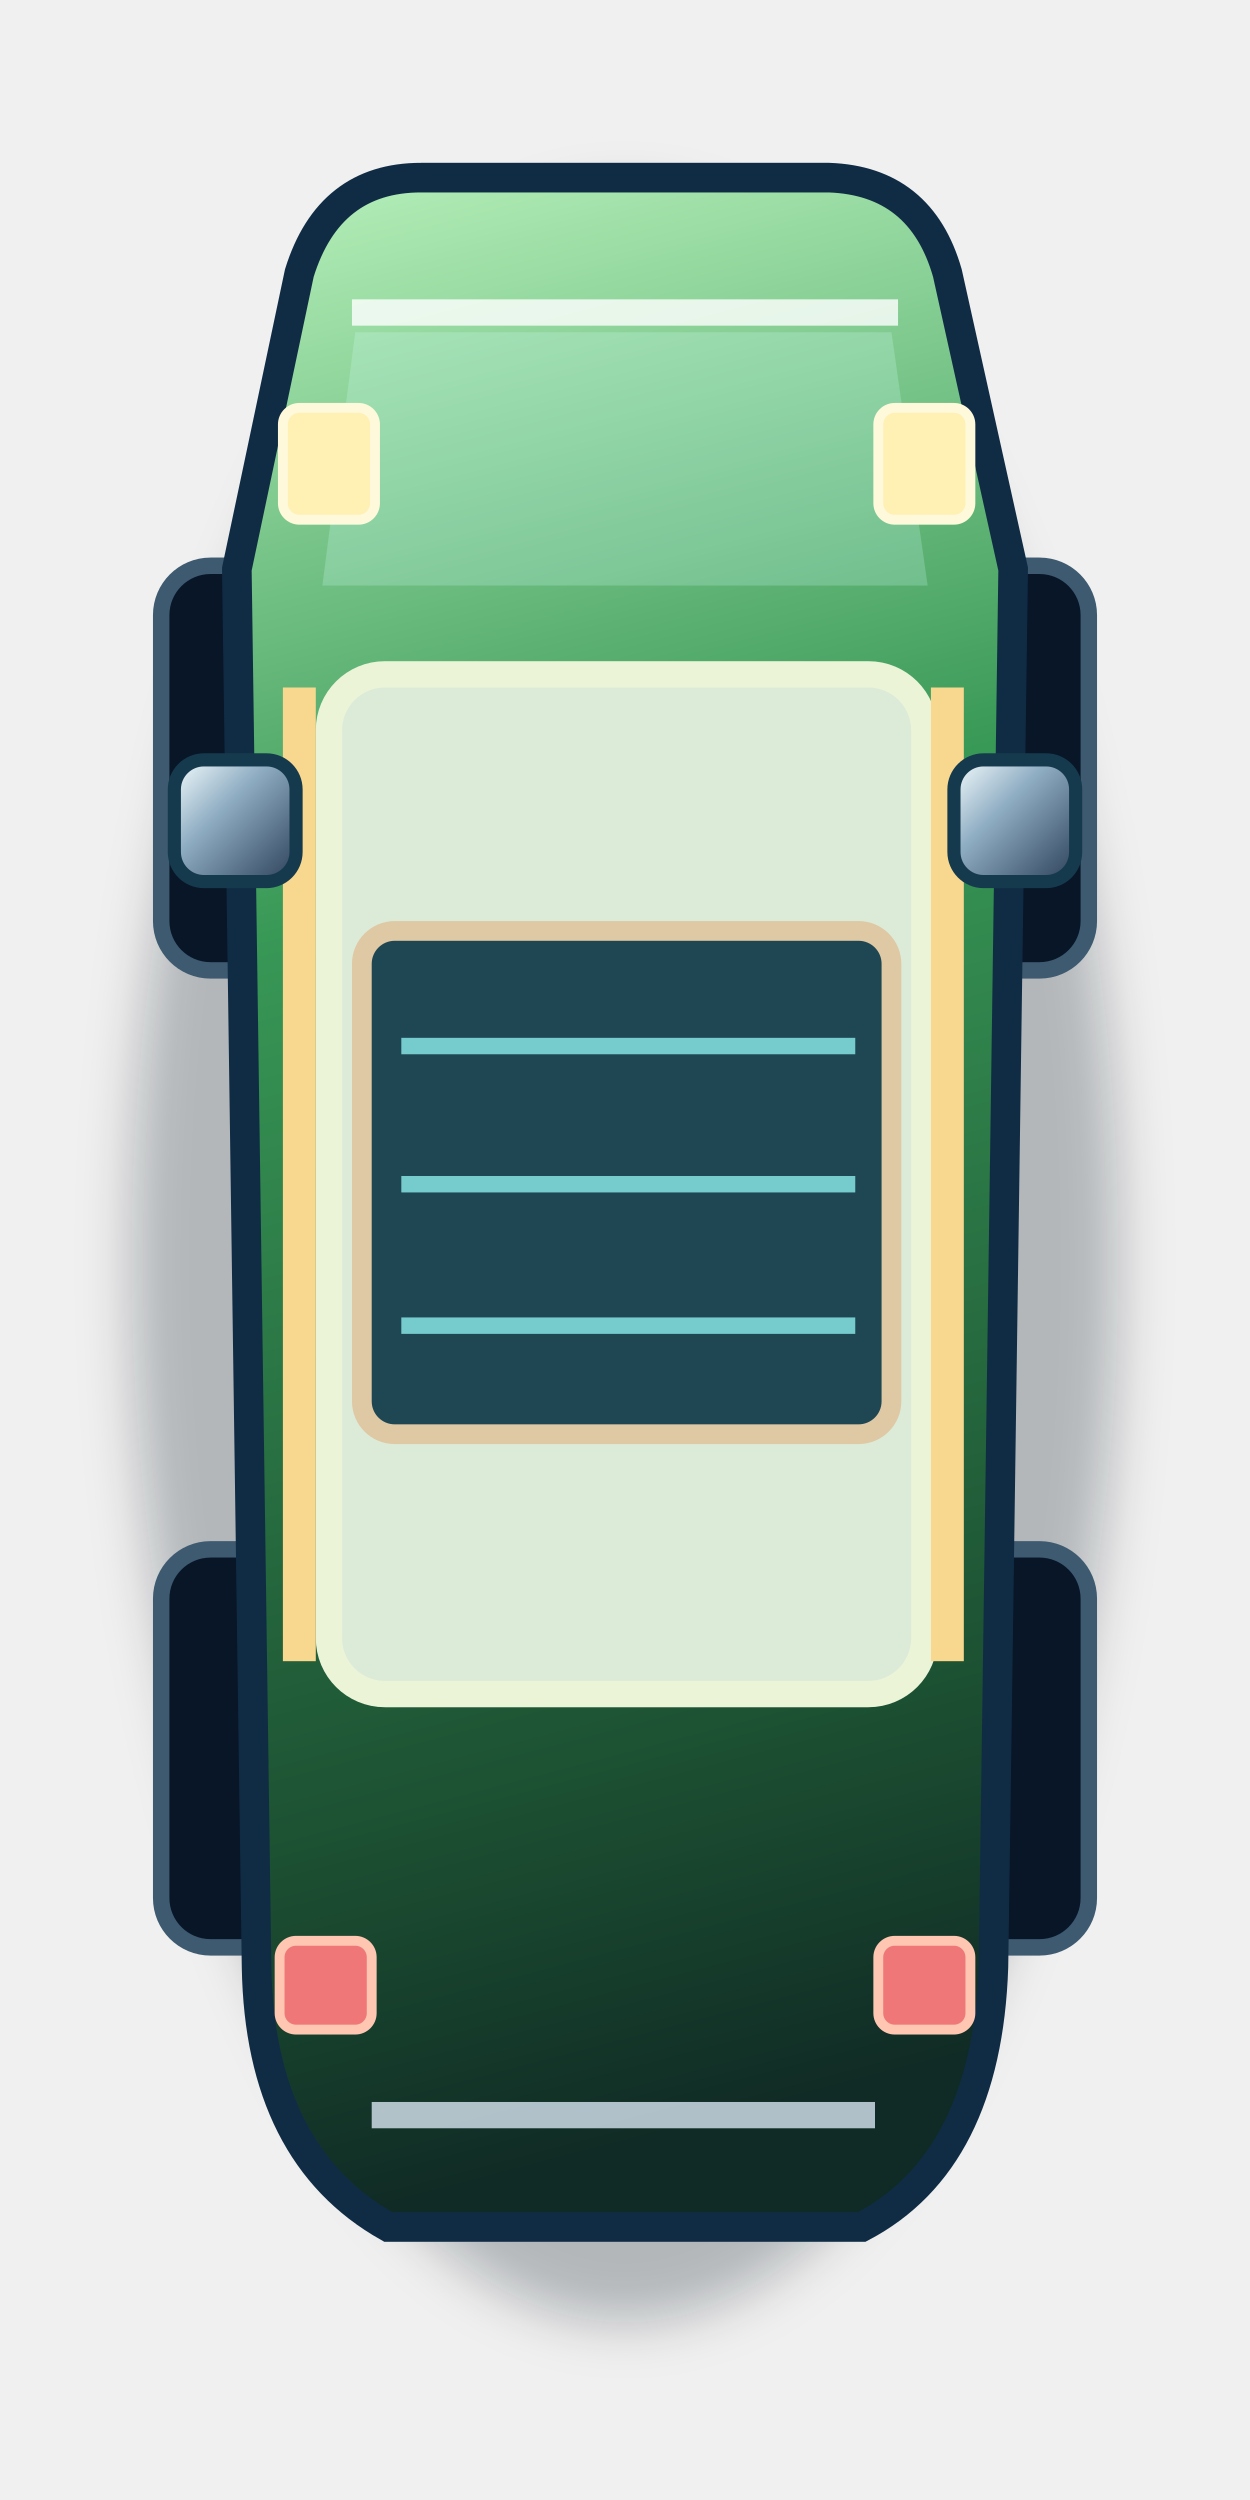
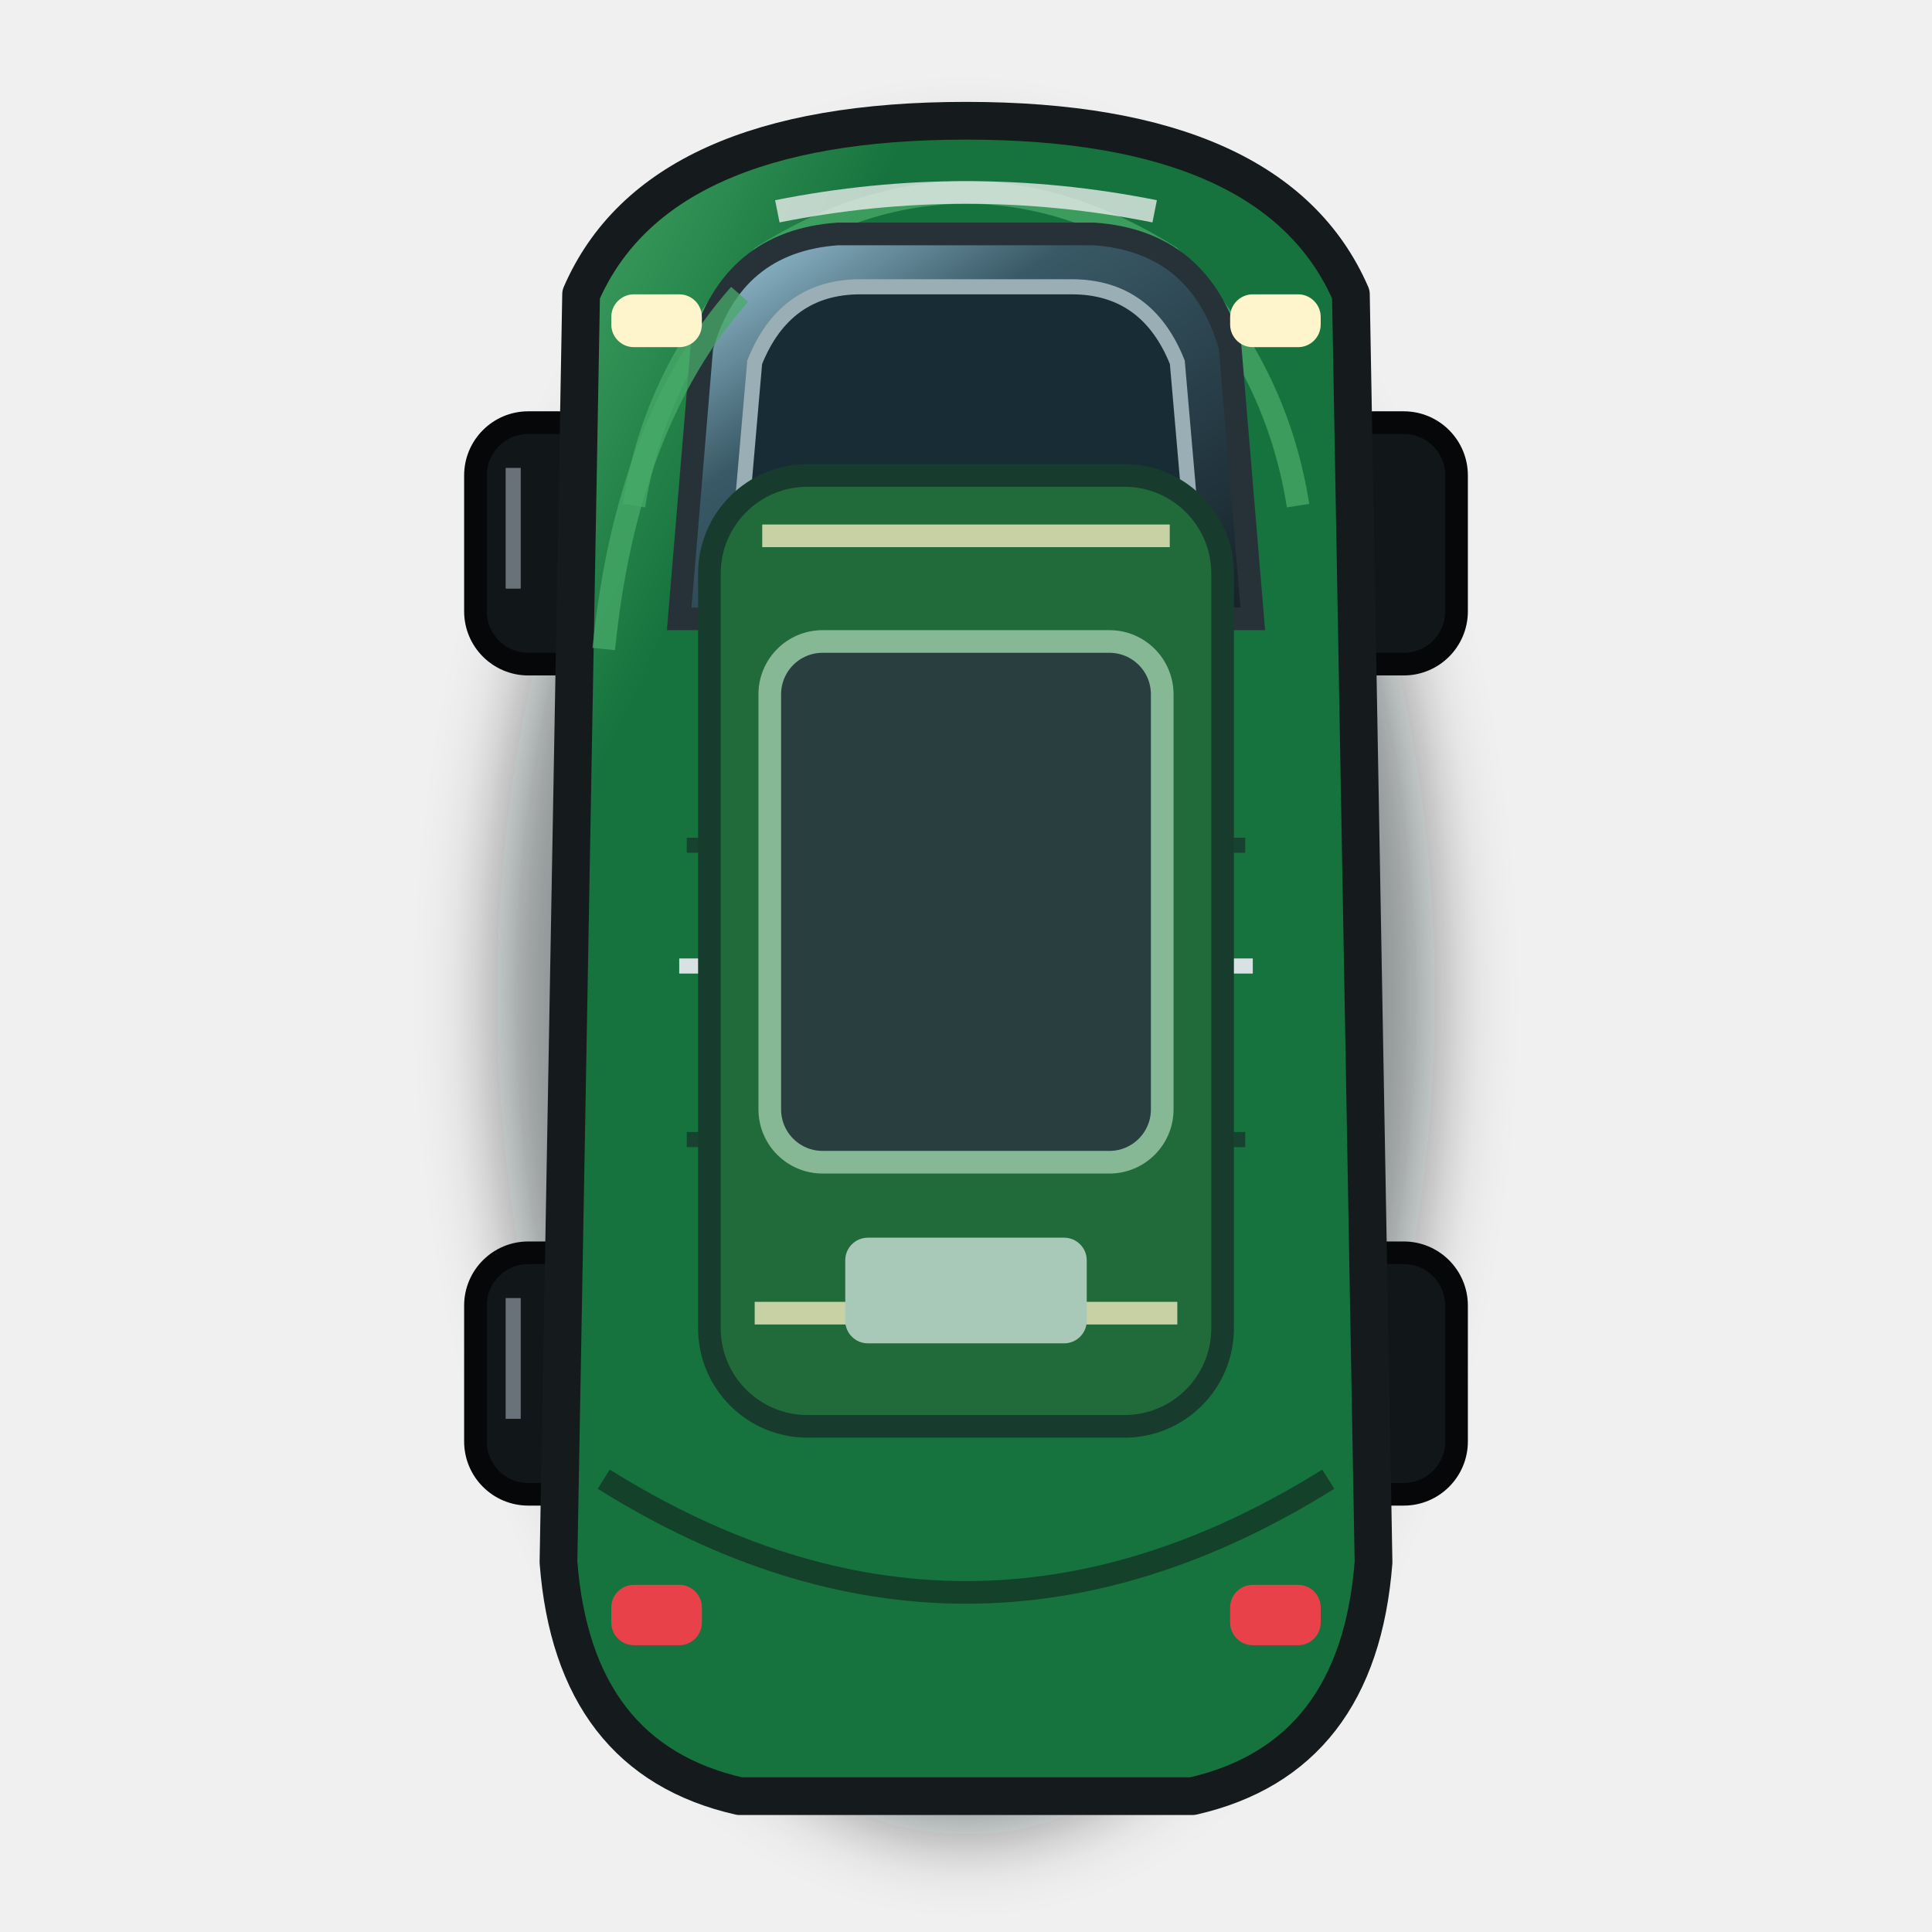
- <svg xmlns="http://www.w3.org/2000/svg" width="380" height="760" viewBox="0 0 380 760" role="img" aria-label="Garden Route Explorer top-down view">
+ <svg xmlns="http://www.w3.org/2000/svg" width="256" height="256" viewBox="0 0 256 256" role="img" aria-label="Top-down view of Green Campervan">
  <defs>
-     <linearGradient id="paint" x1="0" x2=".1" y1="0" y2="1">
-       <stop stop-color="#b8f1bb" />
-       <stop offset=".37" stop-color="#389856" />
-       <stop offset=".82" stop-color="#1c5032" />
-       <stop offset="1" stop-color="#102b25" />
+     <linearGradient id="paint" x1="0" y1="0" x2="1" y2="1">
+       <stop stop-color="#47a968" />
+       <stop offset=".22" stop-color="#16733d" />
+       <stop offset=".78" stop-color="#16733d" />
+       <stop offset="1" stop-color="#16733d" />
    </linearGradient>
-     <linearGradient id="window" x1="0" x2="1" y1="0" y2="1">
-       <stop stop-color="#e7fcff" />
-       <stop offset=".26" stop-color="#7bbcd3" />
-       <stop offset=".72" stop-color="#15364d" />
-       <stop offset="1" stop-color="#071929" />
+     <linearGradient id="glass" x1="0" y1="0" x2="1" y2="1">
+       <stop stop-color="#a8d5e8" />
+       <stop offset=".35" stop-color="#395966" />
+       <stop offset="1" stop-color="#152128" />
    </linearGradient>
-     <linearGradient id="chrome" x1="0" x2="1" y1="0" y2="1">
-       <stop stop-color="#f7ffff" />
-       <stop offset=".4" stop-color="#8eacc2" />
-       <stop offset="1" stop-color="#2b4058" />
-     </linearGradient>
-     <filter id="shadow" x="-30%" y="-40%" width="160%" height="180%">
-       <feGaussianBlur stdDeviation="8" />
+     <filter id="shadow" x="-.3" y="-.15" width="1.6" height="1.5">
+       <feGaussianBlur stdDeviation="5" />
    </filter>
  </defs>
-   <ellipse cx="190" cy="383" rx="150" ry="323" fill="#010816" opacity=".25" filter="url(#shadow)" />
-   <rect x="49" y="172" width="45" height="123" rx="15" fill="#081627" stroke="#3d5a70" stroke-width="5" />
-   <rect x="49" y="471" width="45" height="121" rx="15" fill="#081627" stroke="#3d5a70" stroke-width="5" />
-   <rect x="286" y="172" width="45" height="123" rx="15" fill="#081627" stroke="#3d5a70" stroke-width="5" />
-   <rect x="286" y="471" width="45" height="121" rx="15" fill="#081627" stroke="#3d5a70" stroke-width="5" />
-   <path d="M91 83Q100 54 128 54H252Q280 55 288 83L308 173L302 598Q300 657 262 677H118Q79 655 78 598L72 173Z" fill="url(#paint)" stroke="#102c45" stroke-width="9" />
-   <path d="M108 101H271L282 178H98Z" fill="#d8ffff" opacity=".22" />
-   <rect x="100" y="205" width="181" height="310" rx="17" fill="#dcebd8" stroke="#ecf4d8" stroke-width="8" />
-   <rect x="110" y="283" width="161" height="153" rx="10" fill="#1e4653" stroke="#dfc8a4" stroke-width="6" />
-   <path d="M122 318H260" stroke="#76cccd" stroke-width="5" />
-   <path d="M122 360H260" stroke="#76cccd" stroke-width="5" />
-   <path d="M122 403H260" stroke="#76cccd" stroke-width="5" />
-   <path d="M91 209V505 M288 209V505" stroke="#f8d88f" stroke-width="10" />
-   <path d="M107 95H273" stroke="#ffffff" stroke-width="8" opacity=".8" />
-   <path d="M113 643H266" stroke="#e5f2ff" stroke-width="8" opacity=".75" />
-   <rect x="86" y="124" width="28" height="34" rx="5" fill="#fff0b4" stroke="#fff9dc" stroke-width="3" />
-   <rect x="267" y="124" width="28" height="34" rx="5" fill="#fff0b4" stroke="#fff9dc" stroke-width="3" />
-   <rect x="85" y="590" width="28" height="27" rx="5" fill="#ef7778" stroke="#ffc6b2" stroke-width="3" />
-   <rect x="267" y="590" width="28" height="27" rx="5" fill="#ef7778" stroke="#ffc6b2" stroke-width="3" />
-   <rect x="53" y="231" width="37" height="37" rx="9" fill="url(#chrome)" stroke="#163a4d" stroke-width="4" />
-   <rect x="290" y="231" width="37" height="37" rx="9" fill="url(#chrome)" stroke="#163a4d" stroke-width="4" />
+   <g transform="rotate(0 128 128)">
+     <ellipse cx="128" cy="132" rx="62" ry="111" fill="#03070a" opacity=".42" filter="url(#shadow)" />
+     <rect x="63" y="56" width="18" height="32" rx="7" fill="#111619" stroke="#050708" stroke-width="3" />
+     <path d="M68 62 V78" stroke="#687278" stroke-width="2" />
+     <rect x="175" y="56" width="18" height="32" rx="7" fill="#111619" stroke="#050708" stroke-width="3" />
+     <path d="M180 62 V78" stroke="#687278" stroke-width="2" />
+     <rect x="63" y="166" width="18" height="32" rx="7" fill="#111619" stroke="#050708" stroke-width="3" />
+     <path d="M68 172 V188" stroke="#687278" stroke-width="2" />
+     <rect x="175" y="166" width="18" height="32" rx="7" fill="#111619" stroke="#050708" stroke-width="3" />
+     <path d="M180 172 V188" stroke="#687278" stroke-width="2" />
+     <path d="M128 16 Q169 16 179 39 L182 207 Q180 233 158 238 L98 238 Q76 233 74 207 L77 39 Q87 16 128 16Z" fill="url(#paint)" stroke="#151a1d" stroke-width="5" stroke-linejoin="round" />
+     <path d="M84 67 Q87 48 101 34 Q128 17 155 34 Q169 48 172 67" fill="none" stroke="#47a968" stroke-width="3" opacity=".75" />
+     <path d="M103 28 Q128 23 153 28" fill="none" stroke="#e7eceb" stroke-width="3" opacity=".8" />
+     <path d="M111 34 H145" stroke="#202a2e" stroke-width="3" />
+     <path d="M93 46 Q97 32 111 31 H145 Q159 32 163 46 L166 82 H90Z" fill="url(#glass)" stroke="#263238" stroke-width="3" />
+     <path d="M100 48 Q104 38 114 38 H142 Q152 38 156 48 L158 71 H98Z" fill="#182c35" stroke="#9aaeb5" stroke-width="2" />
+     <path d="M91 112 H165 M91 151 H165" stroke="#172127" stroke-width="2" opacity=".6" />
+     <path d="M90 128 H99 M157 128 H166" stroke="#d8e2e4" stroke-width="2" />
+     <path d="M80 86 Q83 56 98 39" fill="none" stroke="#47a968" stroke-width="3" opacity=".75" />
+     <rect x="94" y="63" width="68" height="126" rx="13" fill="#216b3a" stroke="#173c2d" stroke-width="3" />
+     <rect x="102" y="85" width="52" height="69" rx="7" fill="#283e3f" stroke="#86b896" stroke-width="3" />
+     <path d="M100 174 H156 M101 71 H155" stroke="#c7d1a3" stroke-width="3" />
+     <rect x="112" y="164" width="32" height="14" rx="3" fill="#a8c9b7" />
+     <rect x="81" y="39" width="12" height="7" rx="3" fill="#fff5cc" />
+     <rect x="163" y="39" width="12" height="7" rx="3" fill="#fff5cc" />
+     <rect x="81" y="210" width="12" height="8" rx="3" fill="#e94149" />
+     <rect x="163" y="210" width="12" height="8" rx="3" fill="#e94149" />
+     <path d="M80 196 Q128 226 176 196" fill="none" stroke="#111719" stroke-width="3" opacity=".55" />
+   </g>
</svg>
